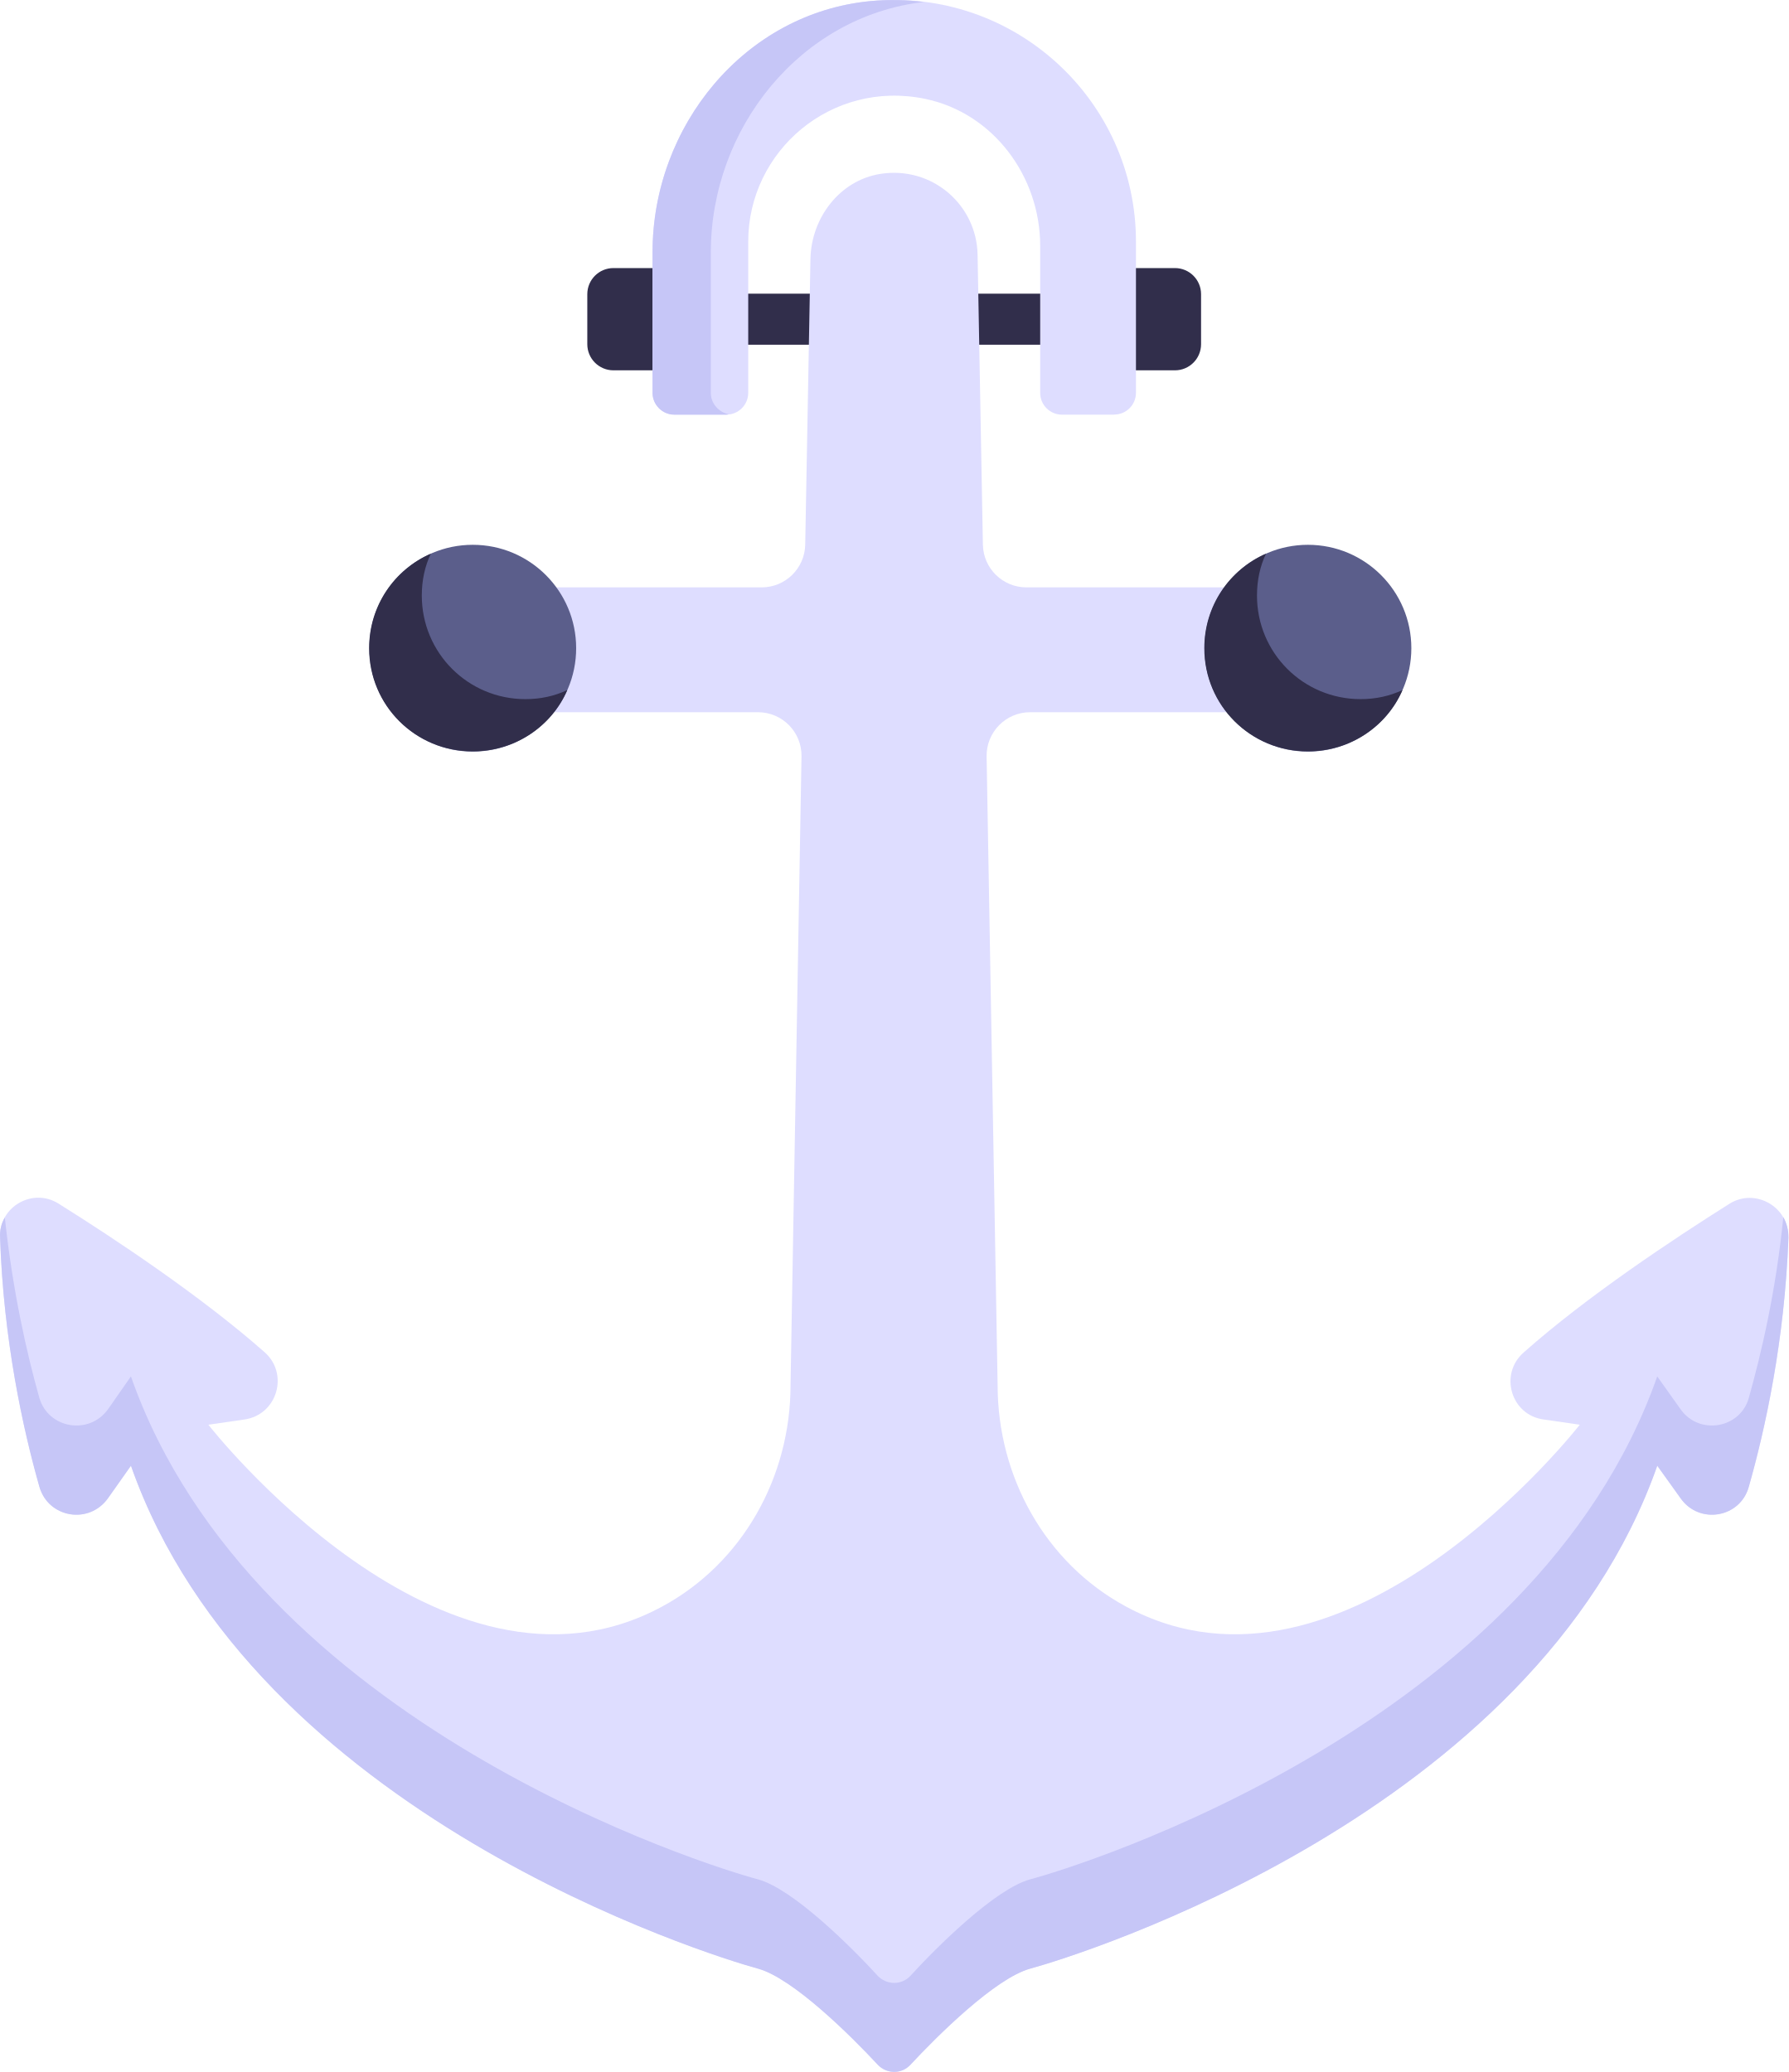
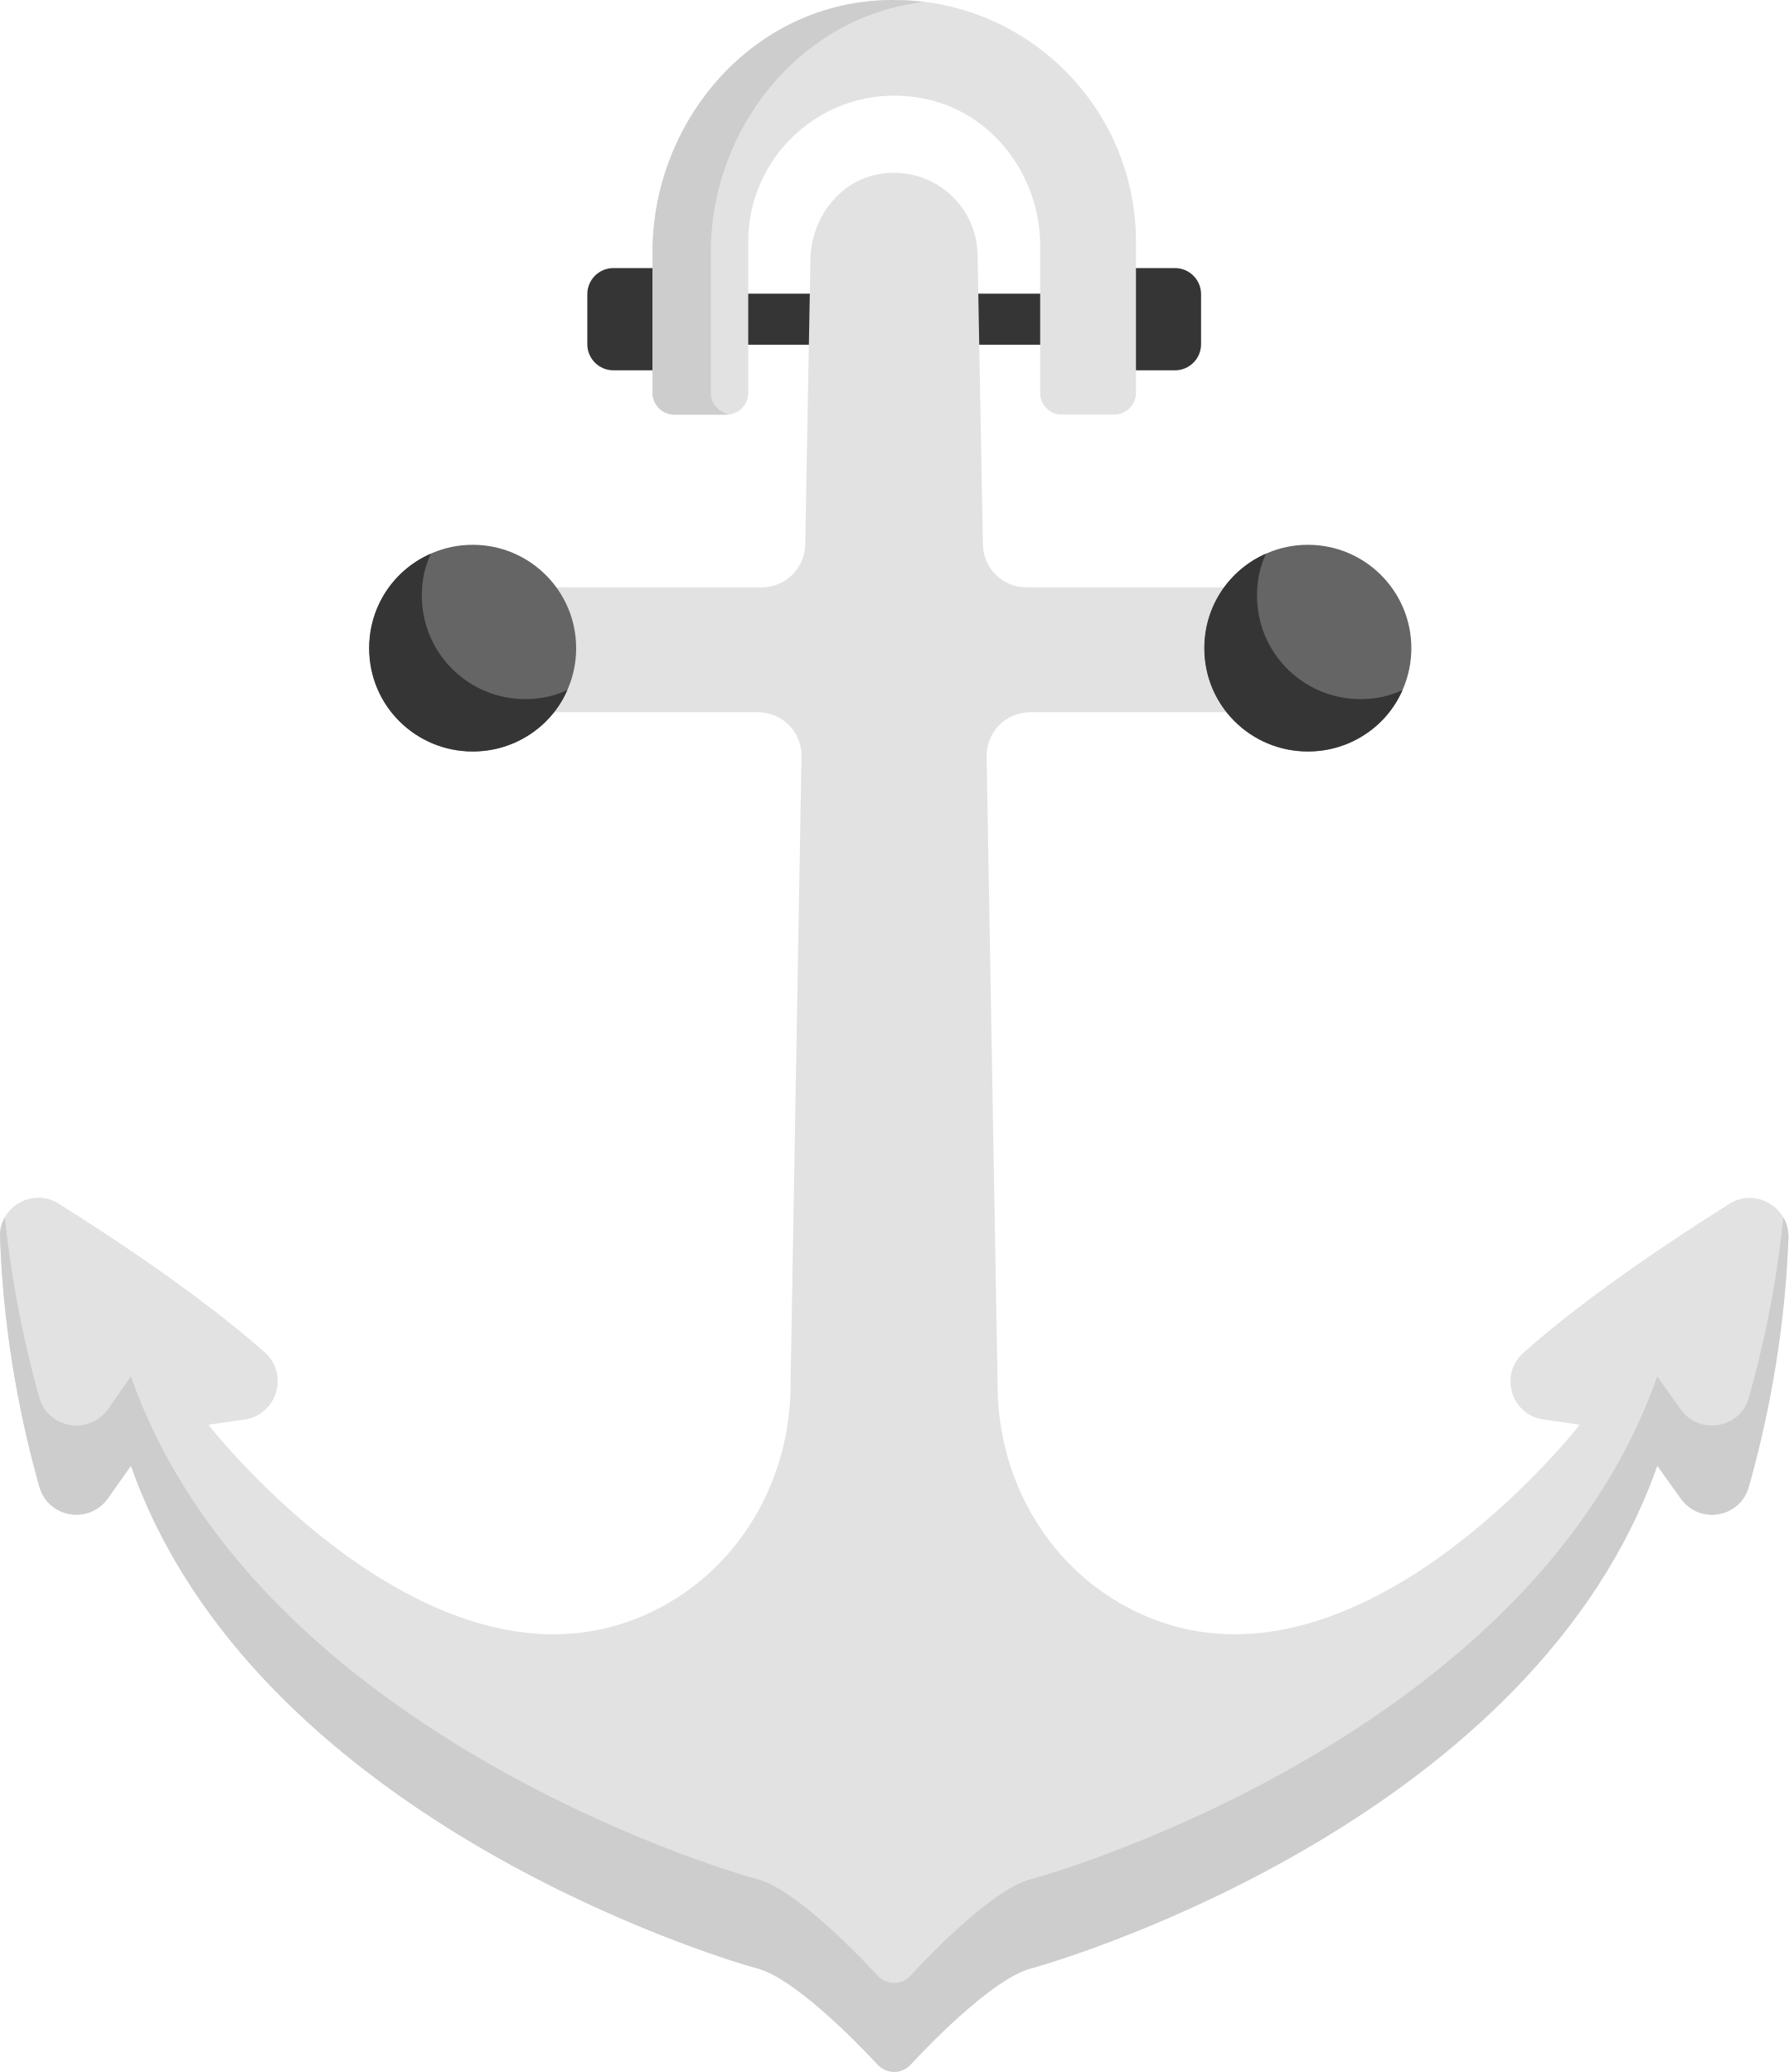
<svg xmlns="http://www.w3.org/2000/svg" id="Layer_2" data-name="Layer 2" viewBox="0 0 41.422 48">
  <g id="War_and_Army" data-name="War and Army">
    <g id="_24" data-name="24">
      <g>
-         <path d="M25.345,6.802v1.184h-8.679c-.334,0-.605-.135-.605-.302v-.579c0-.167.271-.302.605-.302h8.679Z" fill="#312e4b" />
+         <path d="M25.345,6.802v1.184h-8.679c-.334,0-.605-.135-.605-.302v-.579c0-.167.271-.302.605-.302h8.679Z" fill="#312e4b" filter="url(#greyscale)" />
        <g>
-           <path d="M16.223,6.211v2.368h-2.016c-.334,0-.605-.271-.605-.605v-1.159c0-.334.271-.605.605-.605h2.016Z" fill="#312e4b" />
-           <path d="M25.196,6.211v2.368s2.016,0,2.016,0c.334,0,.605-.271.605-.605v-1.159c0-.334-.271-.605-.605-.605h-2.016Z" fill="#312e4b" />
+           <path d="M16.223,6.211v2.368h-2.016c-.334,0-.605-.271-.605-.605v-1.159c0-.334.271-.605.605-.605h2.016Z" fill="#312e4b" filter="url(#greyscale)" />
+           <path d="M25.196,6.211v2.368s2.016,0,2.016,0c.334,0,.605-.271.605-.605v-1.159c0-.334-.271-.605-.605-.605h-2.016Z" fill="#312e4b" filter="url(#greyscale)" />
        </g>
-         <path d="M25.803,9.606h-1.208c-.278,0-.504-.226-.504-.504v-3.406c0-1.614-1.09-3.082-2.67-3.407-2.173-.446-4.092,1.212-4.092,3.308v3.504c0,.278-.226.504-.504.504h-1.208c-.278,0-.504-.226-.504-.504v-3.256c0-2.922,2.131-5.536,5.04-5.819,3.337-.325,6.156,2.299,6.156,5.57v3.504c0,.278-.226.504-.504.504Z" fill="#deddff" />
-         <path d="M16.463,5.846v3.26c0,.24.18.44.41.49-.02.01-.03.01-.05.01h-1.21c-.27,0-.5-.23-.5-.5v-3.26C15.112,2.926,17.242.306,20.153.026c.43-.04.84-.03,1.24.02-2.85.33-4.93,2.92-4.93,5.8Z" fill="#c6c6f7" />
-         <path d="M41.418,28.662c-.081,2.398-.534,4.444-.917,5.784-.202.715-1.149.877-1.582.262l-.534-.756c-2.842,8.082-13.423,11.357-14.521,11.649-.806.222-2.157,1.562-2.792,2.247-.201.201-.524.201-.725,0-.635-.685-1.985-2.026-2.791-2.247-1.098-.292-11.679-3.567-14.521-11.649l-.534.756c-.433.615-1.381.453-1.582-.262C.534,33.106.081,31.06,0,28.662c-.024-.706.755-1.155,1.353-.781,1.317.824,3.311,2.152,4.773,3.442.574.506.294,1.451-.464,1.561l-.836.121s5.421,6.963,10.51,4.212c1.864-1.008,2.973-3.003,2.973-5.129l.254-14.564c.01-.563-.444-1.025-1.008-1.025h-6.684v-2.892h6.77c.549,0,.997-.44,1.008-.989l.121-6.616c.017-.952.677-1.823,1.616-1.973,1.201-.191,2.233.717,2.255,1.869l.123,6.72c.01.549.458.989,1.008.989h6.518v2.892h-6.432c-.563,0-1.017.462-1.008,1.025l.255,14.564c0,2.126,1.108,4.122,2.972,5.129,5.089,2.751,10.511-4.212,10.511-4.212l-.836-.121c-.756-.101-1.038-1.048-.464-1.552,1.451-1.29,3.456-2.62,4.767-3.446.594-.373,1.38.07,1.361.776Z" fill="#deddff" />
-         <path d="M41.422,28.666c-.09,2.39-.54,4.44-.92,5.78-.2.72-1.15.88-1.58.26l-.54-.75c-2.84,8.08-13.42,11.35-14.52,11.65-.81.22-2.16,1.56-2.79,2.24-.2.2-.52.2-.73,0-.63-.68-1.98-2.02-2.79-2.24-1.1-.3-11.68-3.57-14.52-11.65l-.53.75c-.44.62-1.38.46-1.59-.26-.38-1.34-.83-3.39-.91-5.78-.01-.17.03-.33.11-.46.18,1.7.51,3.15.8,4.18.21.71,1.15.87,1.59.26l.53-.76c2.84,8.09,13.42,11.36,14.52,11.65.81.22,2.16,1.56,2.79,2.25.21.2.53.2.73,0,.63-.69,1.98-2.03,2.79-2.25,1.1-.29,11.68-3.56,14.52-11.65l.54.76c.43.61,1.38.45,1.58-.26.29-1.03.63-2.48.8-4.19.08.14.12.3.12.47Z" fill="#c6c6f7" />
+         <path d="M25.803,9.606h-1.208c-.278,0-.504-.226-.504-.504v-3.406c0-1.614-1.09-3.082-2.67-3.407-2.173-.446-4.092,1.212-4.092,3.308v3.504c0,.278-.226.504-.504.504h-1.208c-.278,0-.504-.226-.504-.504v-3.256c0-2.922,2.131-5.536,5.04-5.819,3.337-.325,6.156,2.299,6.156,5.57v3.504c0,.278-.226.504-.504.504Z" fill="#deddff" filter="url(#greyscale)" />
+         <path d="M16.463,5.846v3.26c0,.24.18.44.41.49-.02.01-.03.01-.05.01h-1.21c-.27,0-.5-.23-.5-.5v-3.26C15.112,2.926,17.242.306,20.153.026c.43-.04.84-.03,1.24.02-2.85.33-4.93,2.92-4.93,5.8Z" fill="#c6c6f7" filter="url(#greyscale)" />
+         <path d="M41.418,28.662c-.081,2.398-.534,4.444-.917,5.784-.202.715-1.149.877-1.582.262l-.534-.756c-2.842,8.082-13.423,11.357-14.521,11.649-.806.222-2.157,1.562-2.792,2.247-.201.201-.524.201-.725,0-.635-.685-1.985-2.026-2.791-2.247-1.098-.292-11.679-3.567-14.521-11.649l-.534.756c-.433.615-1.381.453-1.582-.262C.534,33.106.081,31.06,0,28.662c-.024-.706.755-1.155,1.353-.781,1.317.824,3.311,2.152,4.773,3.442.574.506.294,1.451-.464,1.561l-.836.121s5.421,6.963,10.51,4.212c1.864-1.008,2.973-3.003,2.973-5.129l.254-14.564c.01-.563-.444-1.025-1.008-1.025h-6.684v-2.892h6.77c.549,0,.997-.44,1.008-.989l.121-6.616c.017-.952.677-1.823,1.616-1.973,1.201-.191,2.233.717,2.255,1.869l.123,6.72c.01.549.458.989,1.008.989h6.518v2.892h-6.432c-.563,0-1.017.462-1.008,1.025l.255,14.564c0,2.126,1.108,4.122,2.972,5.129,5.089,2.751,10.511-4.212,10.511-4.212l-.836-.121c-.756-.101-1.038-1.048-.464-1.552,1.451-1.29,3.456-2.62,4.767-3.446.594-.373,1.38.07,1.361.776Z" fill="#deddff" filter="url(#greyscale)" />
+         <path d="M41.422,28.666c-.09,2.39-.54,4.44-.92,5.78-.2.72-1.15.88-1.58.26l-.54-.75c-2.84,8.08-13.42,11.35-14.52,11.65-.81.22-2.16,1.56-2.79,2.24-.2.2-.52.2-.73,0-.63-.68-1.98-2.02-2.79-2.24-1.1-.3-11.68-3.57-14.52-11.65l-.53.75c-.44.62-1.38.46-1.59-.26-.38-1.34-.83-3.39-.91-5.78-.01-.17.03-.33.11-.46.18,1.7.51,3.15.8,4.18.21.71,1.15.87,1.59.26l.53-.76c2.84,8.09,13.42,11.36,14.52,11.65.81.22,2.16,1.56,2.79,2.25.21.2.53.2.73,0,.63-.69,1.98-2.03,2.79-2.25,1.1-.29,11.68-3.56,14.52-11.65l.54.76c.43.61,1.38.45,1.58-.26.29-1.03.63-2.48.8-4.19.08.14.12.3.12.47Z" fill="#c6c6f7" filter="url(#greyscale)" />
      </g>
      <g>
-         <circle cx="30.292" cy="15.016" r="2.395" fill="#5b5e8b" />
-         <path d="M32.482,15.986c-.36.84-1.21,1.42-2.19,1.42-1.33,0-2.4-1.06-2.4-2.39,0-.98.58-1.82,1.43-2.19-.14.29-.21.62-.21.97,0,1.33,1.07,2.4,2.4,2.4.35,0,.67-.07.97-.21Z" fill="#312e4b" />
+         <circle cx="30.292" cy="15.016" r="2.395" fill="#5b5e8b" filter="url(#greyscale)" />
+         <path d="M32.482,15.986c-.36.84-1.21,1.42-2.19,1.42-1.33,0-2.4-1.06-2.4-2.39,0-.98.58-1.82,1.43-2.19-.14.29-.21.62-.21.97,0,1.33,1.07,2.4,2.4,2.4.35,0,.67-.07.97-.21Z" fill="#312e4b" filter="url(#greyscale)" />
      </g>
      <g>
-         <circle cx="10.949" cy="15.016" r="2.395" fill="#5b5e8b" />
-         <path d="M13.139,15.986c-.36.84-1.21,1.42-2.19,1.42-1.33,0-2.4-1.06-2.4-2.39,0-.98.58-1.82,1.43-2.19-.14.29-.21.62-.21.97,0,1.33,1.07,2.4,2.4,2.4.35,0,.67-.07.97-.21Z" fill="#312e4b" />
+         <circle cx="10.949" cy="15.016" r="2.395" fill="#5b5e8b" filter="url(#greyscale)" />
+         <path d="M13.139,15.986c-.36.84-1.21,1.42-2.19,1.42-1.33,0-2.4-1.06-2.4-2.39,0-.98.58-1.82,1.43-2.19-.14.29-.21.62-.21.97,0,1.33,1.07,2.4,2.4,2.4.35,0,.67-.07.97-.21Z" fill="#312e4b" filter="url(#greyscale)" />
      </g>
    </g>
  </g>
+   <defs>
+     <filter id="greyscale">
+       <feColorMatrix type="matrix" values="0.299 0.587 0.114 0 0 0.299 0.587 0.114 0 0 0.299 0.587 0.114 0 0 0 0 0 1 0" />
+     </filter>
+   </defs>
</svg>
